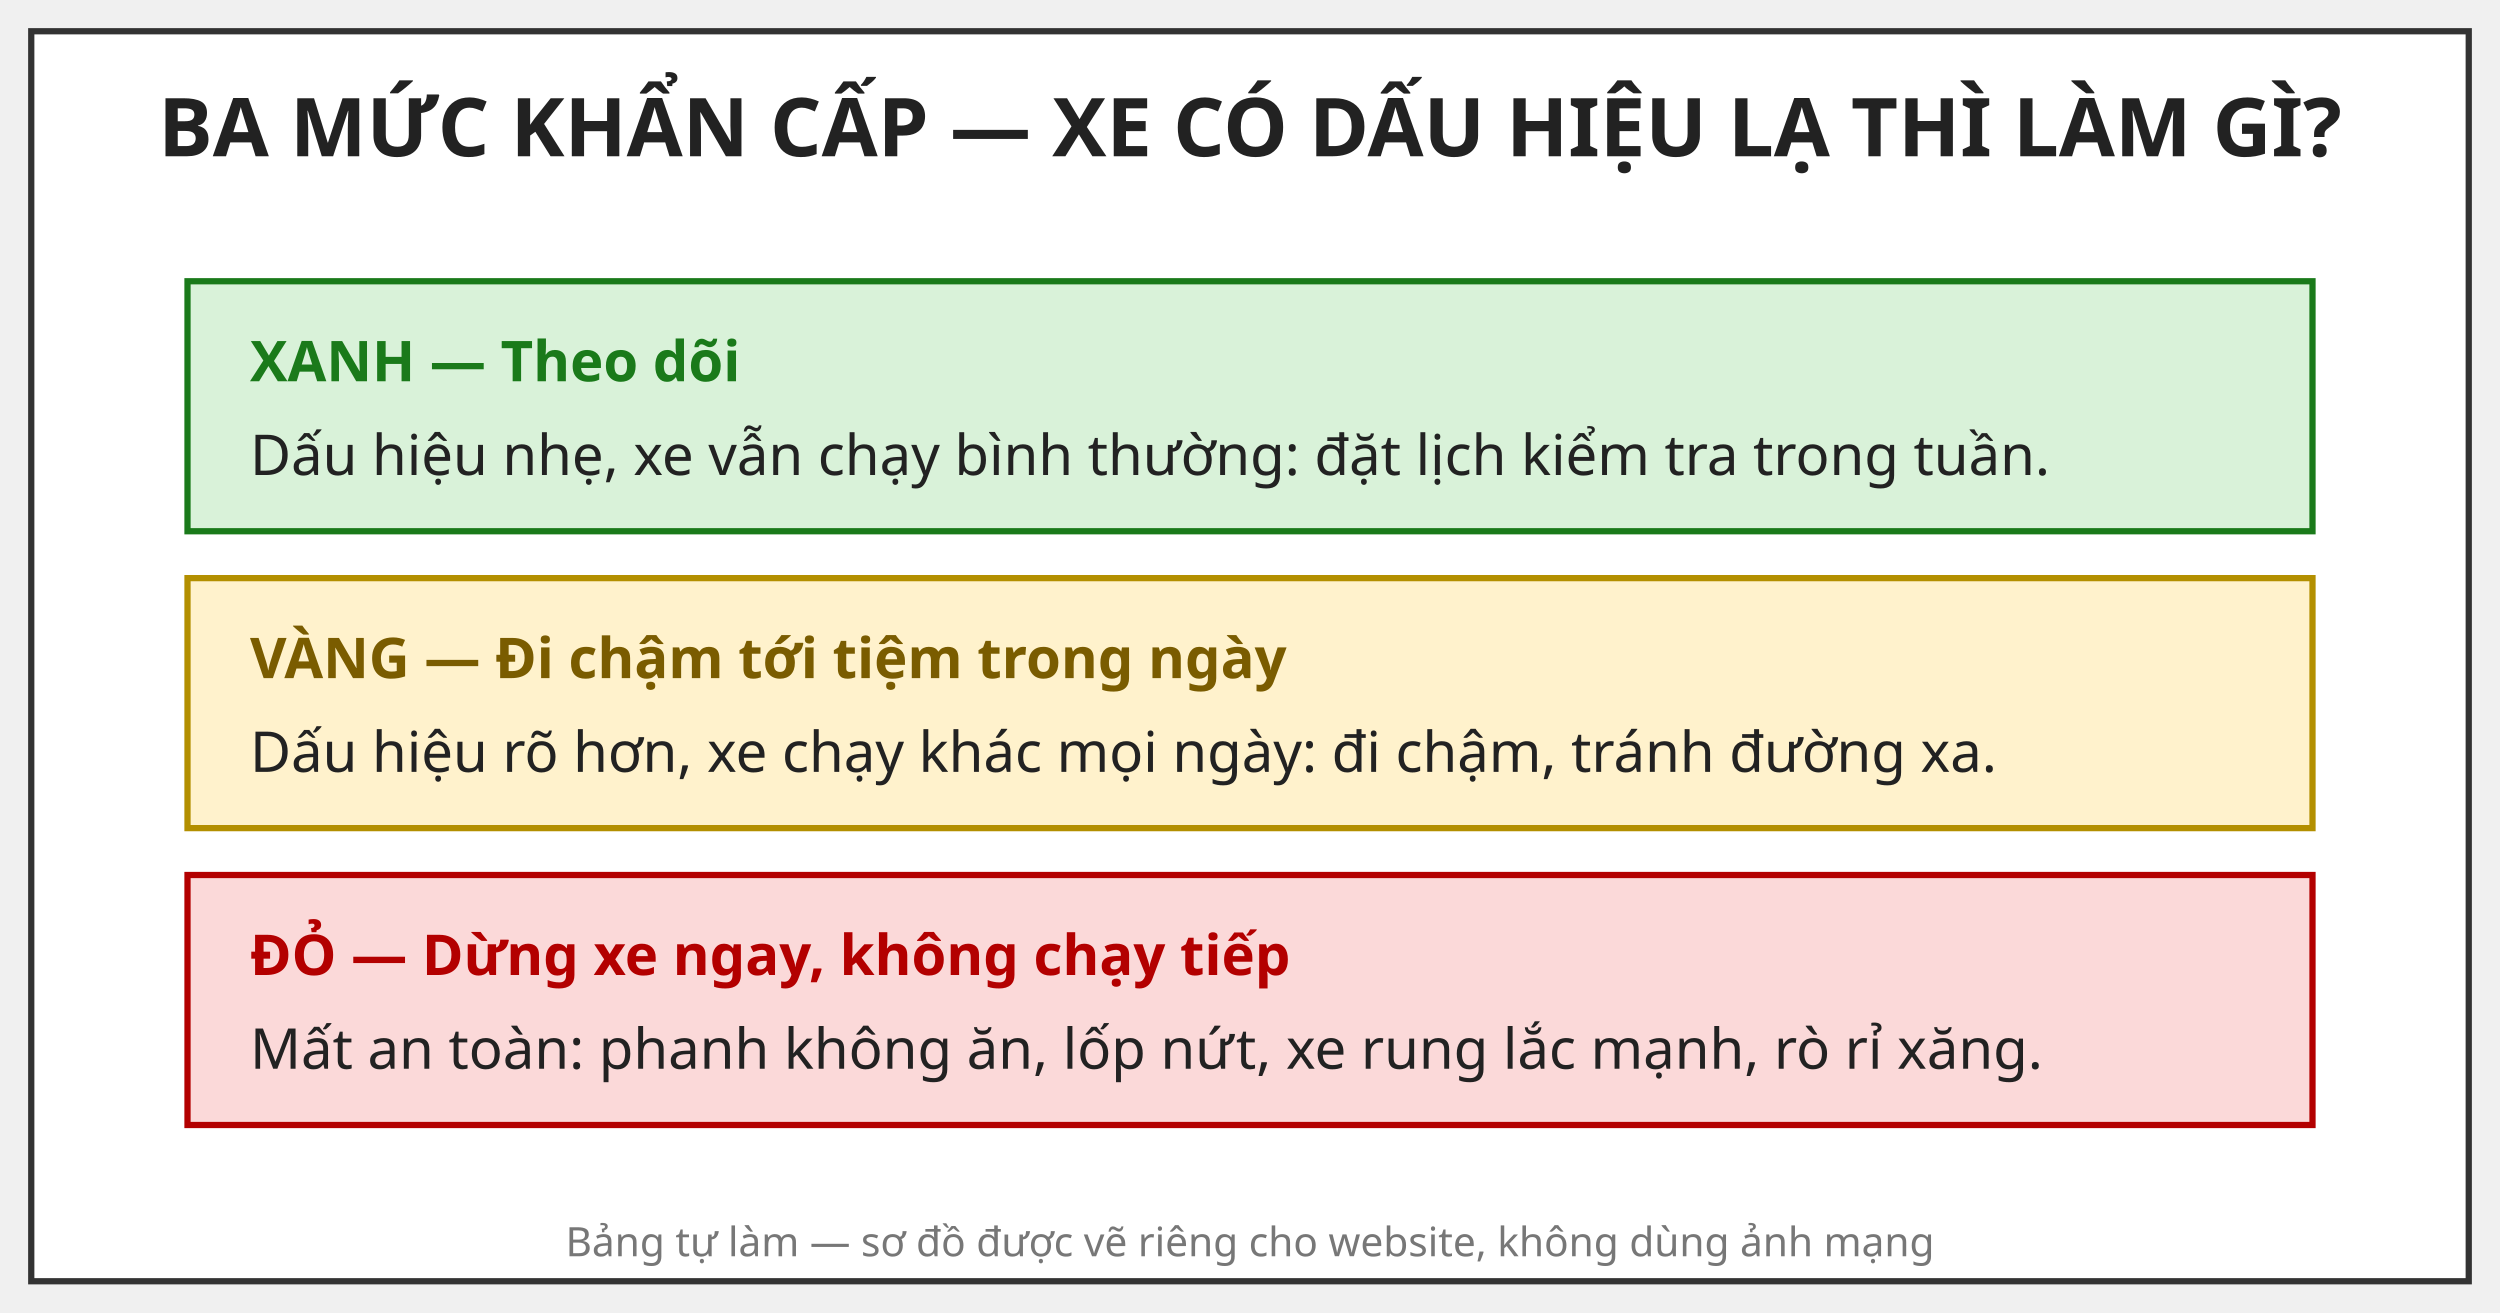
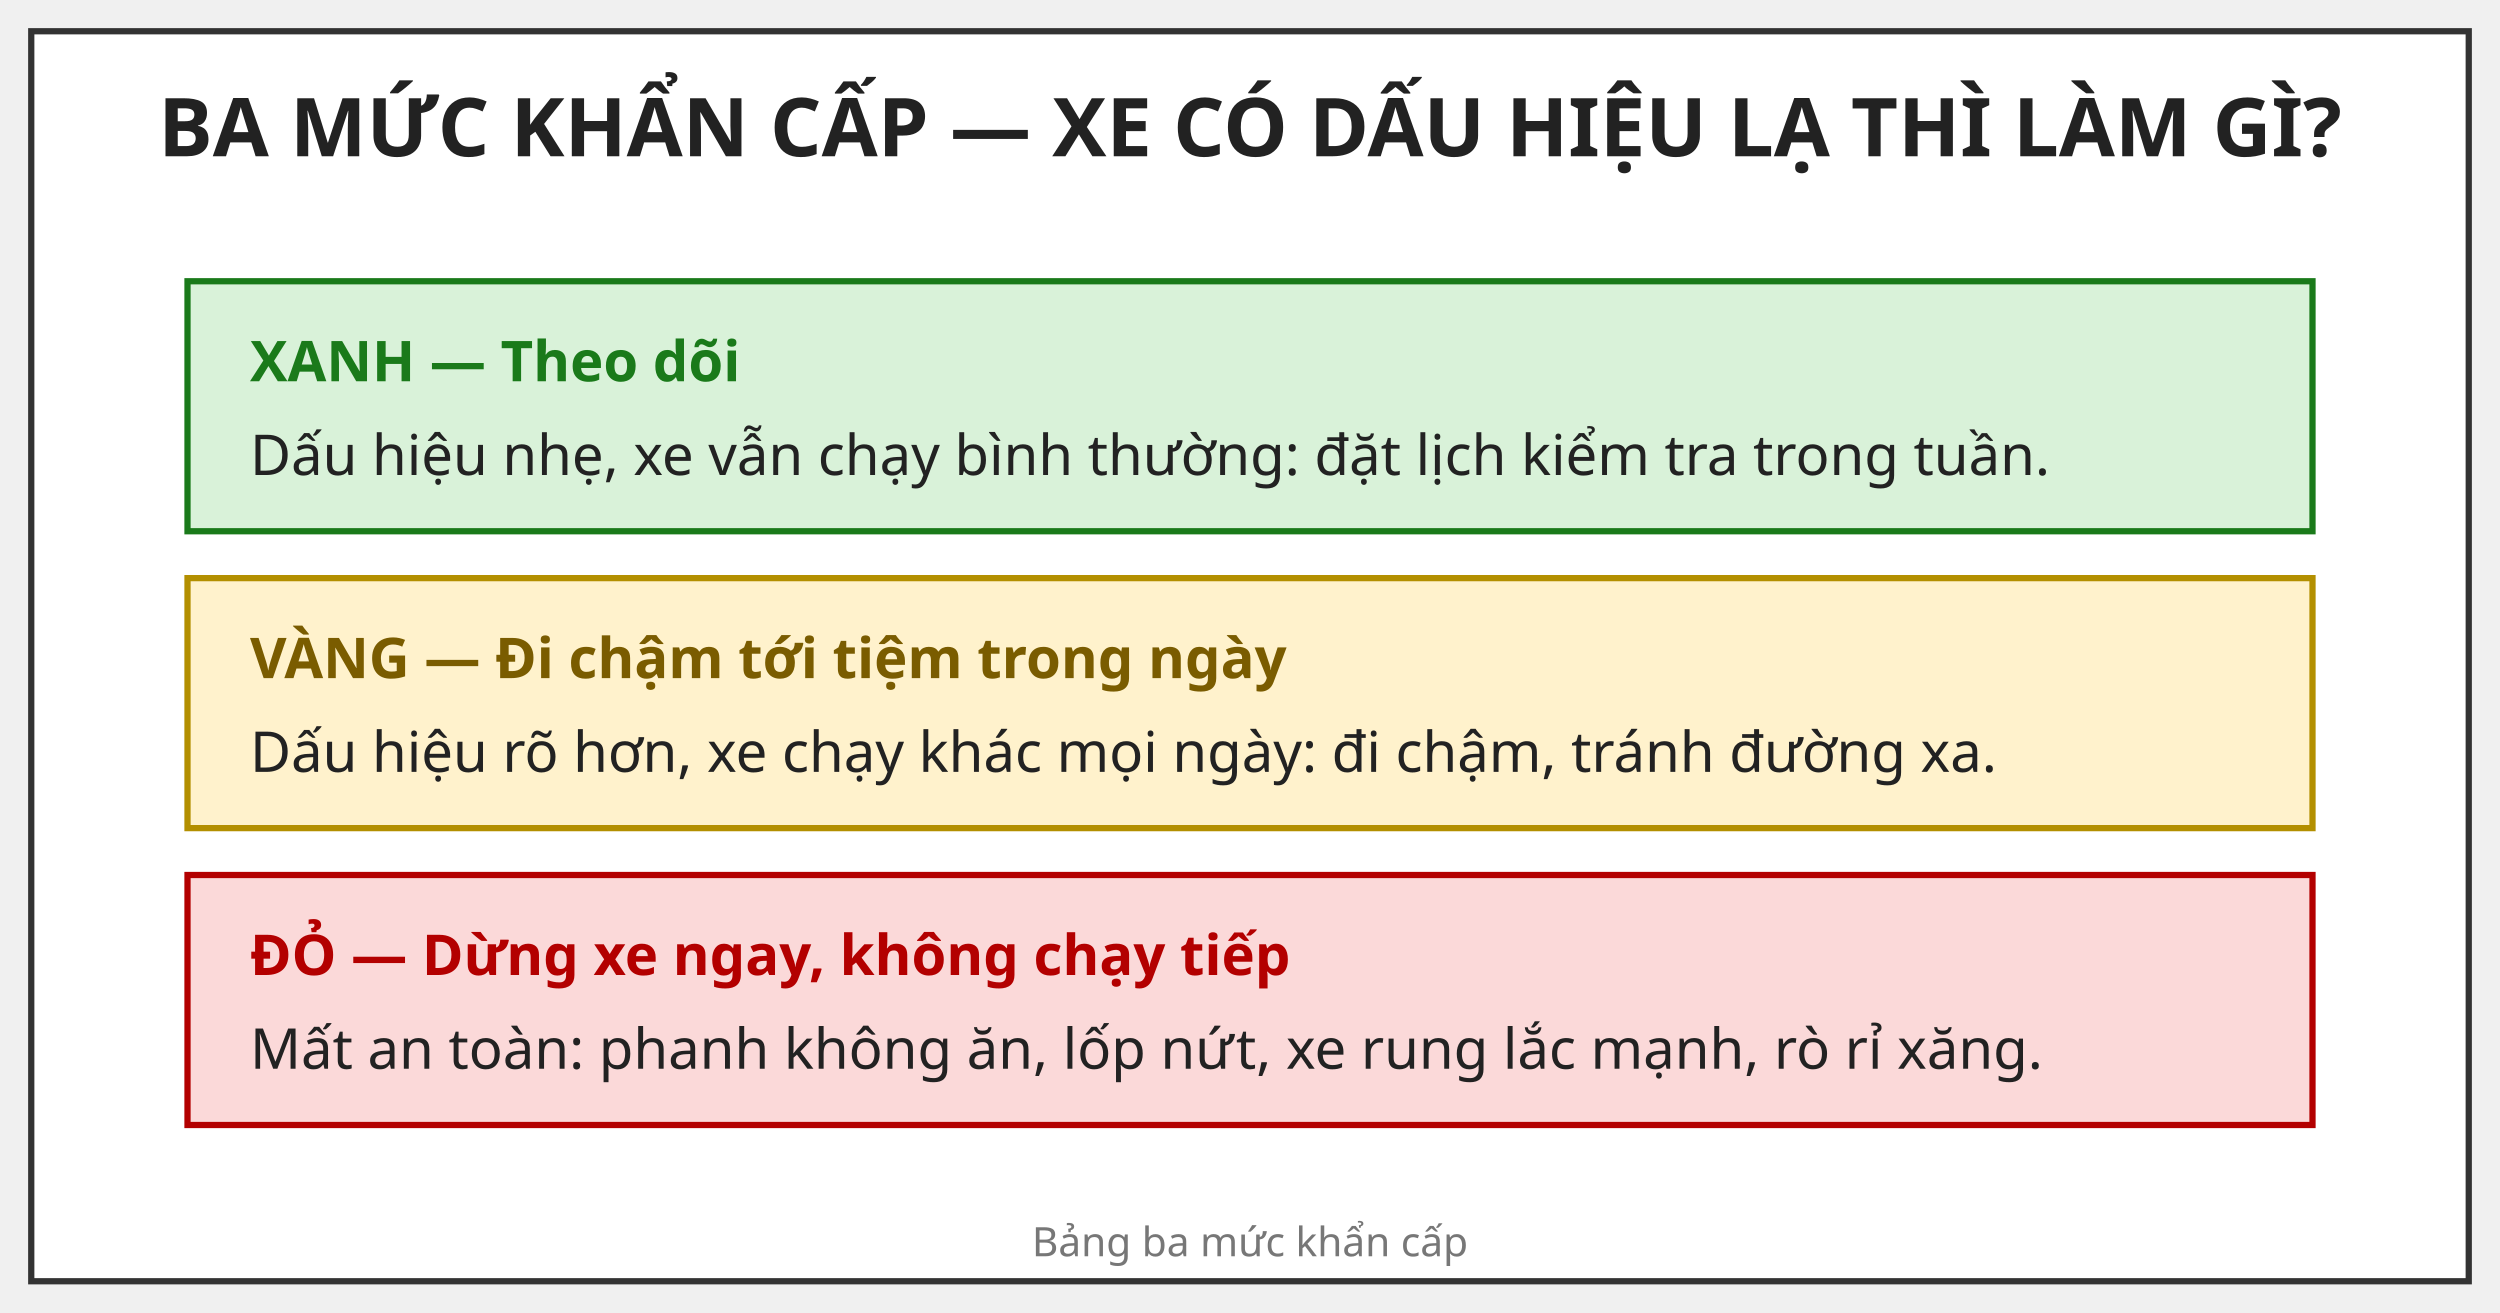
<svg xmlns="http://www.w3.org/2000/svg" width="800" height="420" viewBox="0 0 800 420" role="img" aria-labelledby="t5 d5">
  <rect x="10" y="10" width="780" height="400" fill="#ffffff" stroke="#333333" stroke-width="2" />
  <text x="400" y="50" text-anchor="middle" font-family="sans-serif" font-size="26" font-weight="bold" fill="#222222">BA MỨC KHẨN CẤP — XE CÓ DẤU HIỆU LẠ THÌ LÀM GÌ?</text>
  <g font-family="sans-serif" font-size="18" fill="#222222">
    <rect x="60" y="90" width="680" height="80" fill="#d9f2d9" stroke="#1a7a1a" stroke-width="2" />
    <text x="80" y="122" font-weight="bold" fill="#1a7a1a">XANH — Theo dõi</text>
    <text x="80" y="152">Dấu hiệu nhẹ, xe vẫn chạy bình thường: đặt lịch kiểm tra trong tuần.</text>
    <rect x="60" y="185" width="680" height="80" fill="#fff2cc" stroke="#b38f00" stroke-width="2" />
    <text x="80" y="217" font-weight="bold" fill="#7a5c00">VÀNG — Đi chậm tới tiệm trong ngày</text>
    <text x="80" y="247">Dấu hiệu rõ hơn, xe chạy khác mọi ngày: đi chậm, tránh đường xa.</text>
    <rect x="60" y="280" width="680" height="80" fill="#fbd9d9" stroke="#b30000" stroke-width="2" />
    <text x="80" y="312" font-weight="bold" fill="#b30000">ĐỎ — Dừng xe ngay, không chạy tiếp</text>
    <text x="80" y="342">Mất an toàn: phanh không ăn, lốp nứt, xe rung lắc mạnh, rò rỉ xăng.</text>
  </g>
-   <text x="400" y="402" text-anchor="middle" font-family="sans-serif" font-size="13" fill="#777777">Bảng tự làm — sơ đồ được vẽ riêng cho website, không dùng ảnh mạng</text>
+   <text x="400" y="402" text-anchor="middle" font-family="sans-serif" font-size="13" fill="#777777">Bảng ba mức khẩn cấp</text>
</svg>
